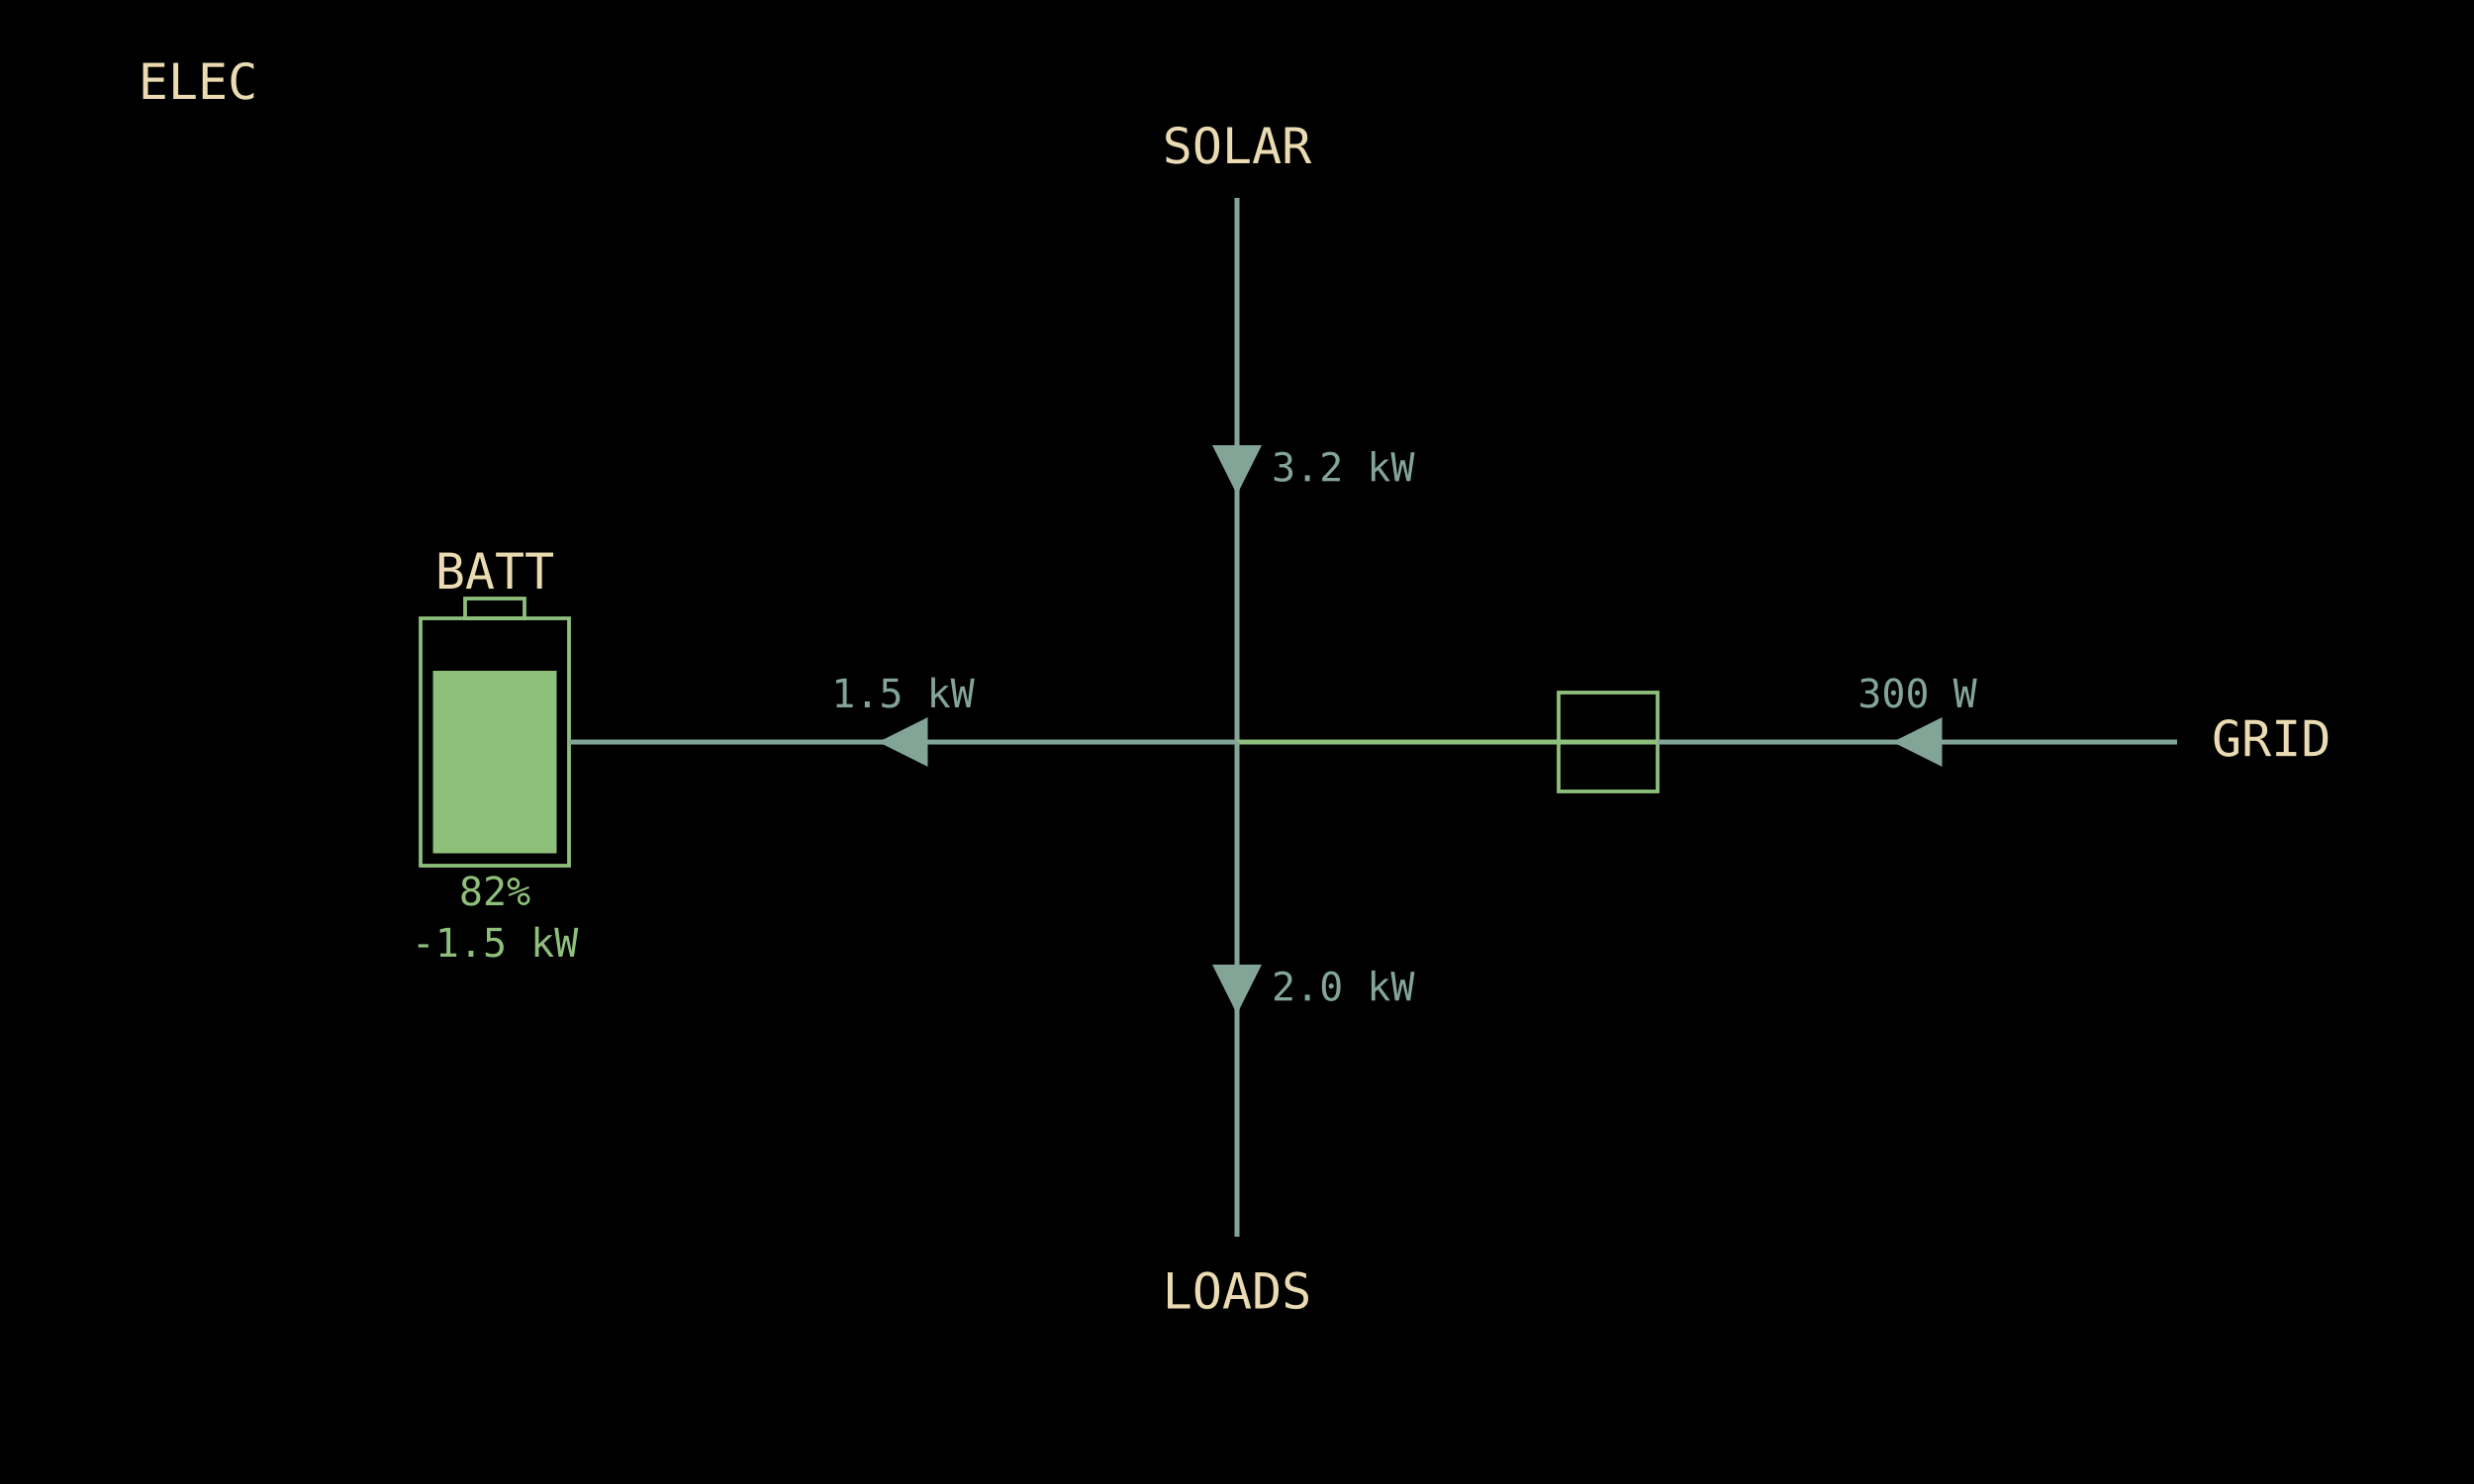
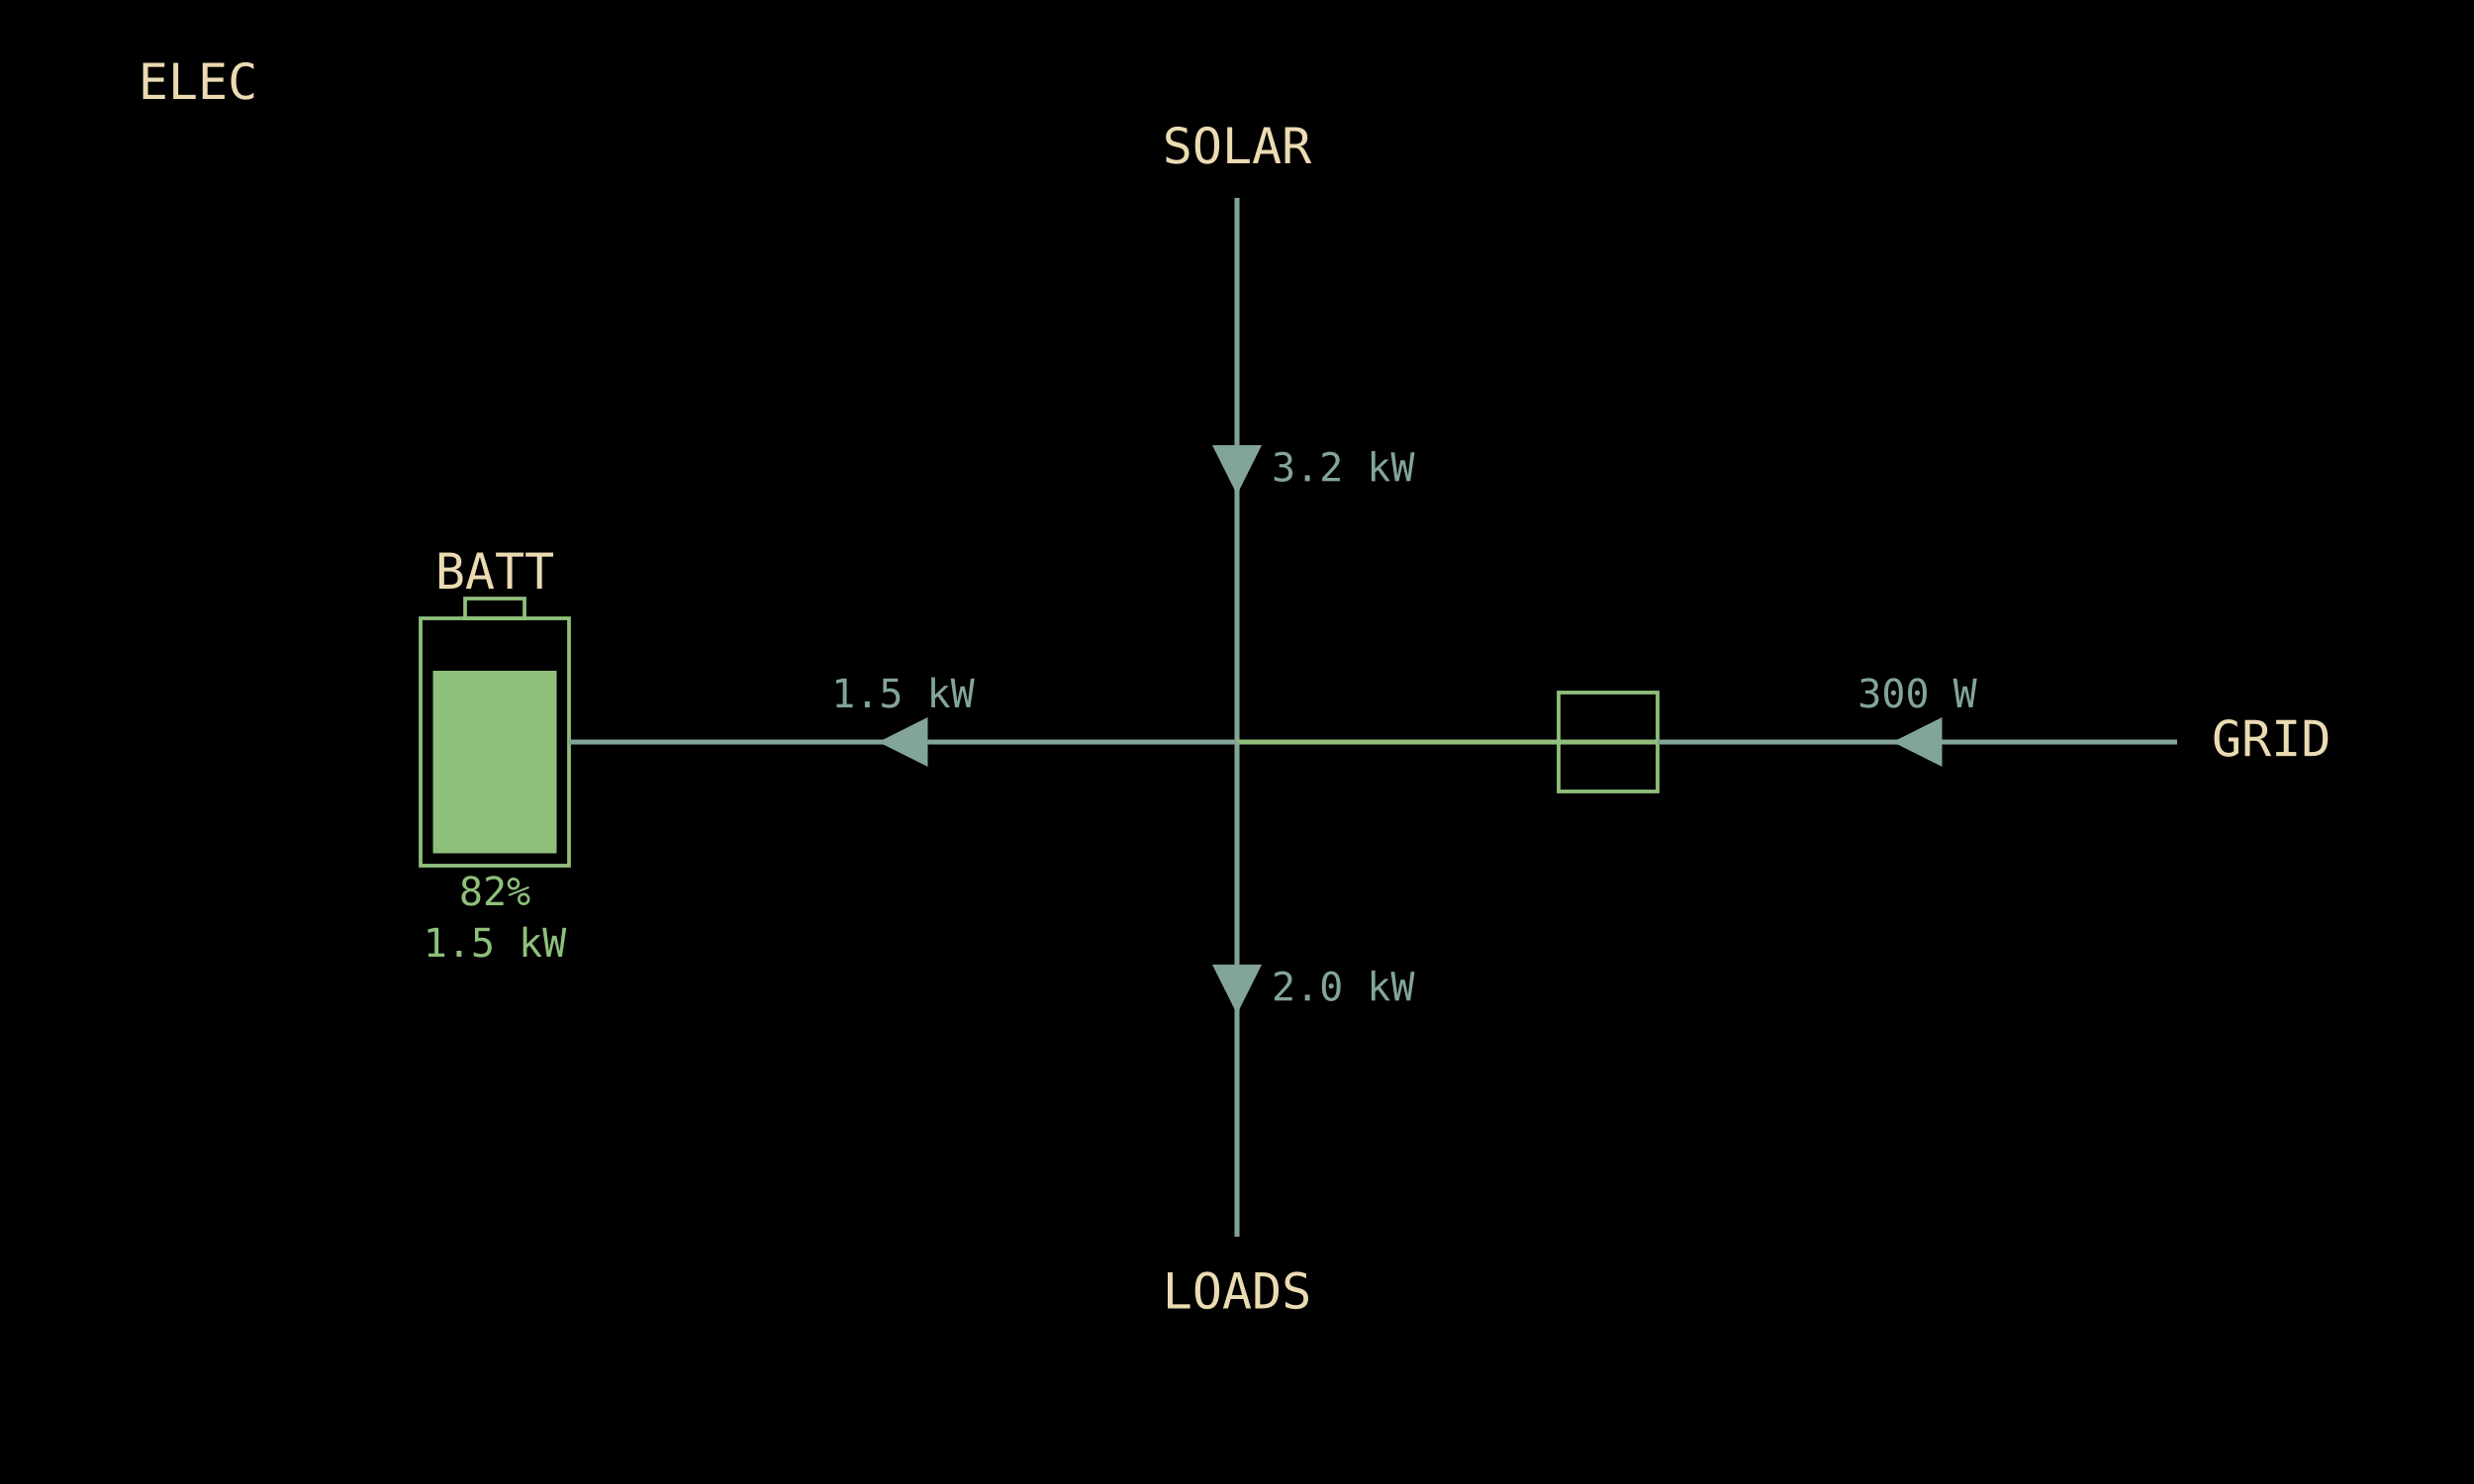
<svg xmlns="http://www.w3.org/2000/svg" viewBox="0 0 1000 600" width="1280" height="768" data-page="electrical" data-theme="mirror">
  <rect x="0" y="0" width="1000" height="600" fill="#000000" />
  <g id="title">
    <text x="80" y="40" text-anchor="middle" font-family="DejaVu Sans Mono, monospace" font-size="20" fill="#ebdbb2">ELEC</text>
  </g>
  <g id="solar">
    <polyline points="500,80 500,300" fill="none" stroke="#83a598" stroke-width="2" stroke-linejoin="round" />
    <polygon points="500,200 490,180 510,180" fill="#83a598" />
    <text x="500" y="66" text-anchor="middle" font-family="DejaVu Sans Mono, monospace" font-size="20" fill="#ebdbb2">SOLAR</text>
    <text x="514" y="190" text-anchor="start" dominant-baseline="middle" font-family="DejaVu Sans Mono, monospace" font-size="16" fill="#83a598">3.2 kW</text>
  </g>
  <g id="battery">
    <rect x="170" y="250" width="60" height="100" fill="none" stroke="#8ec07c" stroke-width="1.5" />
    <rect x="188" y="242" width="24" height="8" fill="none" stroke="#8ec07c" stroke-width="1.5" />
    <rect x="175" y="271.2" width="50" height="73.8" fill="#8ec07c" />
    <text x="200" y="238" text-anchor="middle" font-family="DejaVu Sans Mono, monospace" font-size="20" fill="#ebdbb2">BATT</text>
    <text x="200" y="366" text-anchor="middle" font-family="DejaVu Sans Mono, monospace" font-size="16" fill="#8ec07c">82%</text>
-     <text x="200" y="386.8" text-anchor="middle" font-family="DejaVu Sans Mono, monospace" font-size="16" fill="#8ec07c">-1.5 kW</text>
+     <text x="200" y="386.8" text-anchor="middle" font-family="DejaVu Sans Mono, monospace" font-size="16" fill="#8ec07c">1.5 kW</text>
  </g>
  <g id="battery_feed">
-     <polyline points="230,300 500,300" fill="none" stroke="#83a598" stroke-width="2" stroke-linejoin="round" />
+     <polyline points="500,300 230,300" fill="none" stroke="#83a598" stroke-width="2" stroke-linejoin="round" />
    <polygon points="355,300 375,290 375,310" fill="#83a598" />
    <text x="365" y="286" text-anchor="middle" font-family="DejaVu Sans Mono, monospace" font-size="16" fill="#83a598">1.5 kW</text>
  </g>
  <g id="bus_tie">
    <polyline points="500,300 630,300" fill="none" stroke="#8ec07c" stroke-width="2" stroke-linejoin="round" />
  </g>
  <g id="main_breaker">
    <g>
      <rect x="630" y="280" width="40" height="40" fill="none" stroke="#8ec07c" stroke-width="1.5" />
      <line x1="630" y1="300" x2="670" y2="300" stroke="#8ec07c" stroke-width="2" stroke-linecap="round" />
    </g>
  </g>
  <g id="grid">
    <polyline points="880,300 670,300" fill="none" stroke="#83a598" stroke-width="2" stroke-linejoin="round" />
    <polygon points="765,300 785,290 785,310" fill="#83a598" />
    <text x="894" y="300" text-anchor="start" dominant-baseline="middle" font-family="DejaVu Sans Mono, monospace" font-size="20" fill="#ebdbb2">GRID</text>
    <text x="775" y="286" text-anchor="middle" font-family="DejaVu Sans Mono, monospace" font-size="16" fill="#83a598">300 W</text>
  </g>
  <g id="loads">
    <polyline points="500,300 500,500" fill="none" stroke="#83a598" stroke-width="2" stroke-linejoin="round" />
    <polygon points="500,410 490,390 510,390" fill="#83a598" />
    <text x="500" y="529" text-anchor="middle" font-family="DejaVu Sans Mono, monospace" font-size="20" fill="#ebdbb2">LOADS</text>
    <text x="514" y="400" text-anchor="start" dominant-baseline="middle" font-family="DejaVu Sans Mono, monospace" font-size="16" fill="#83a598">2.0 kW</text>
  </g>
</svg>
